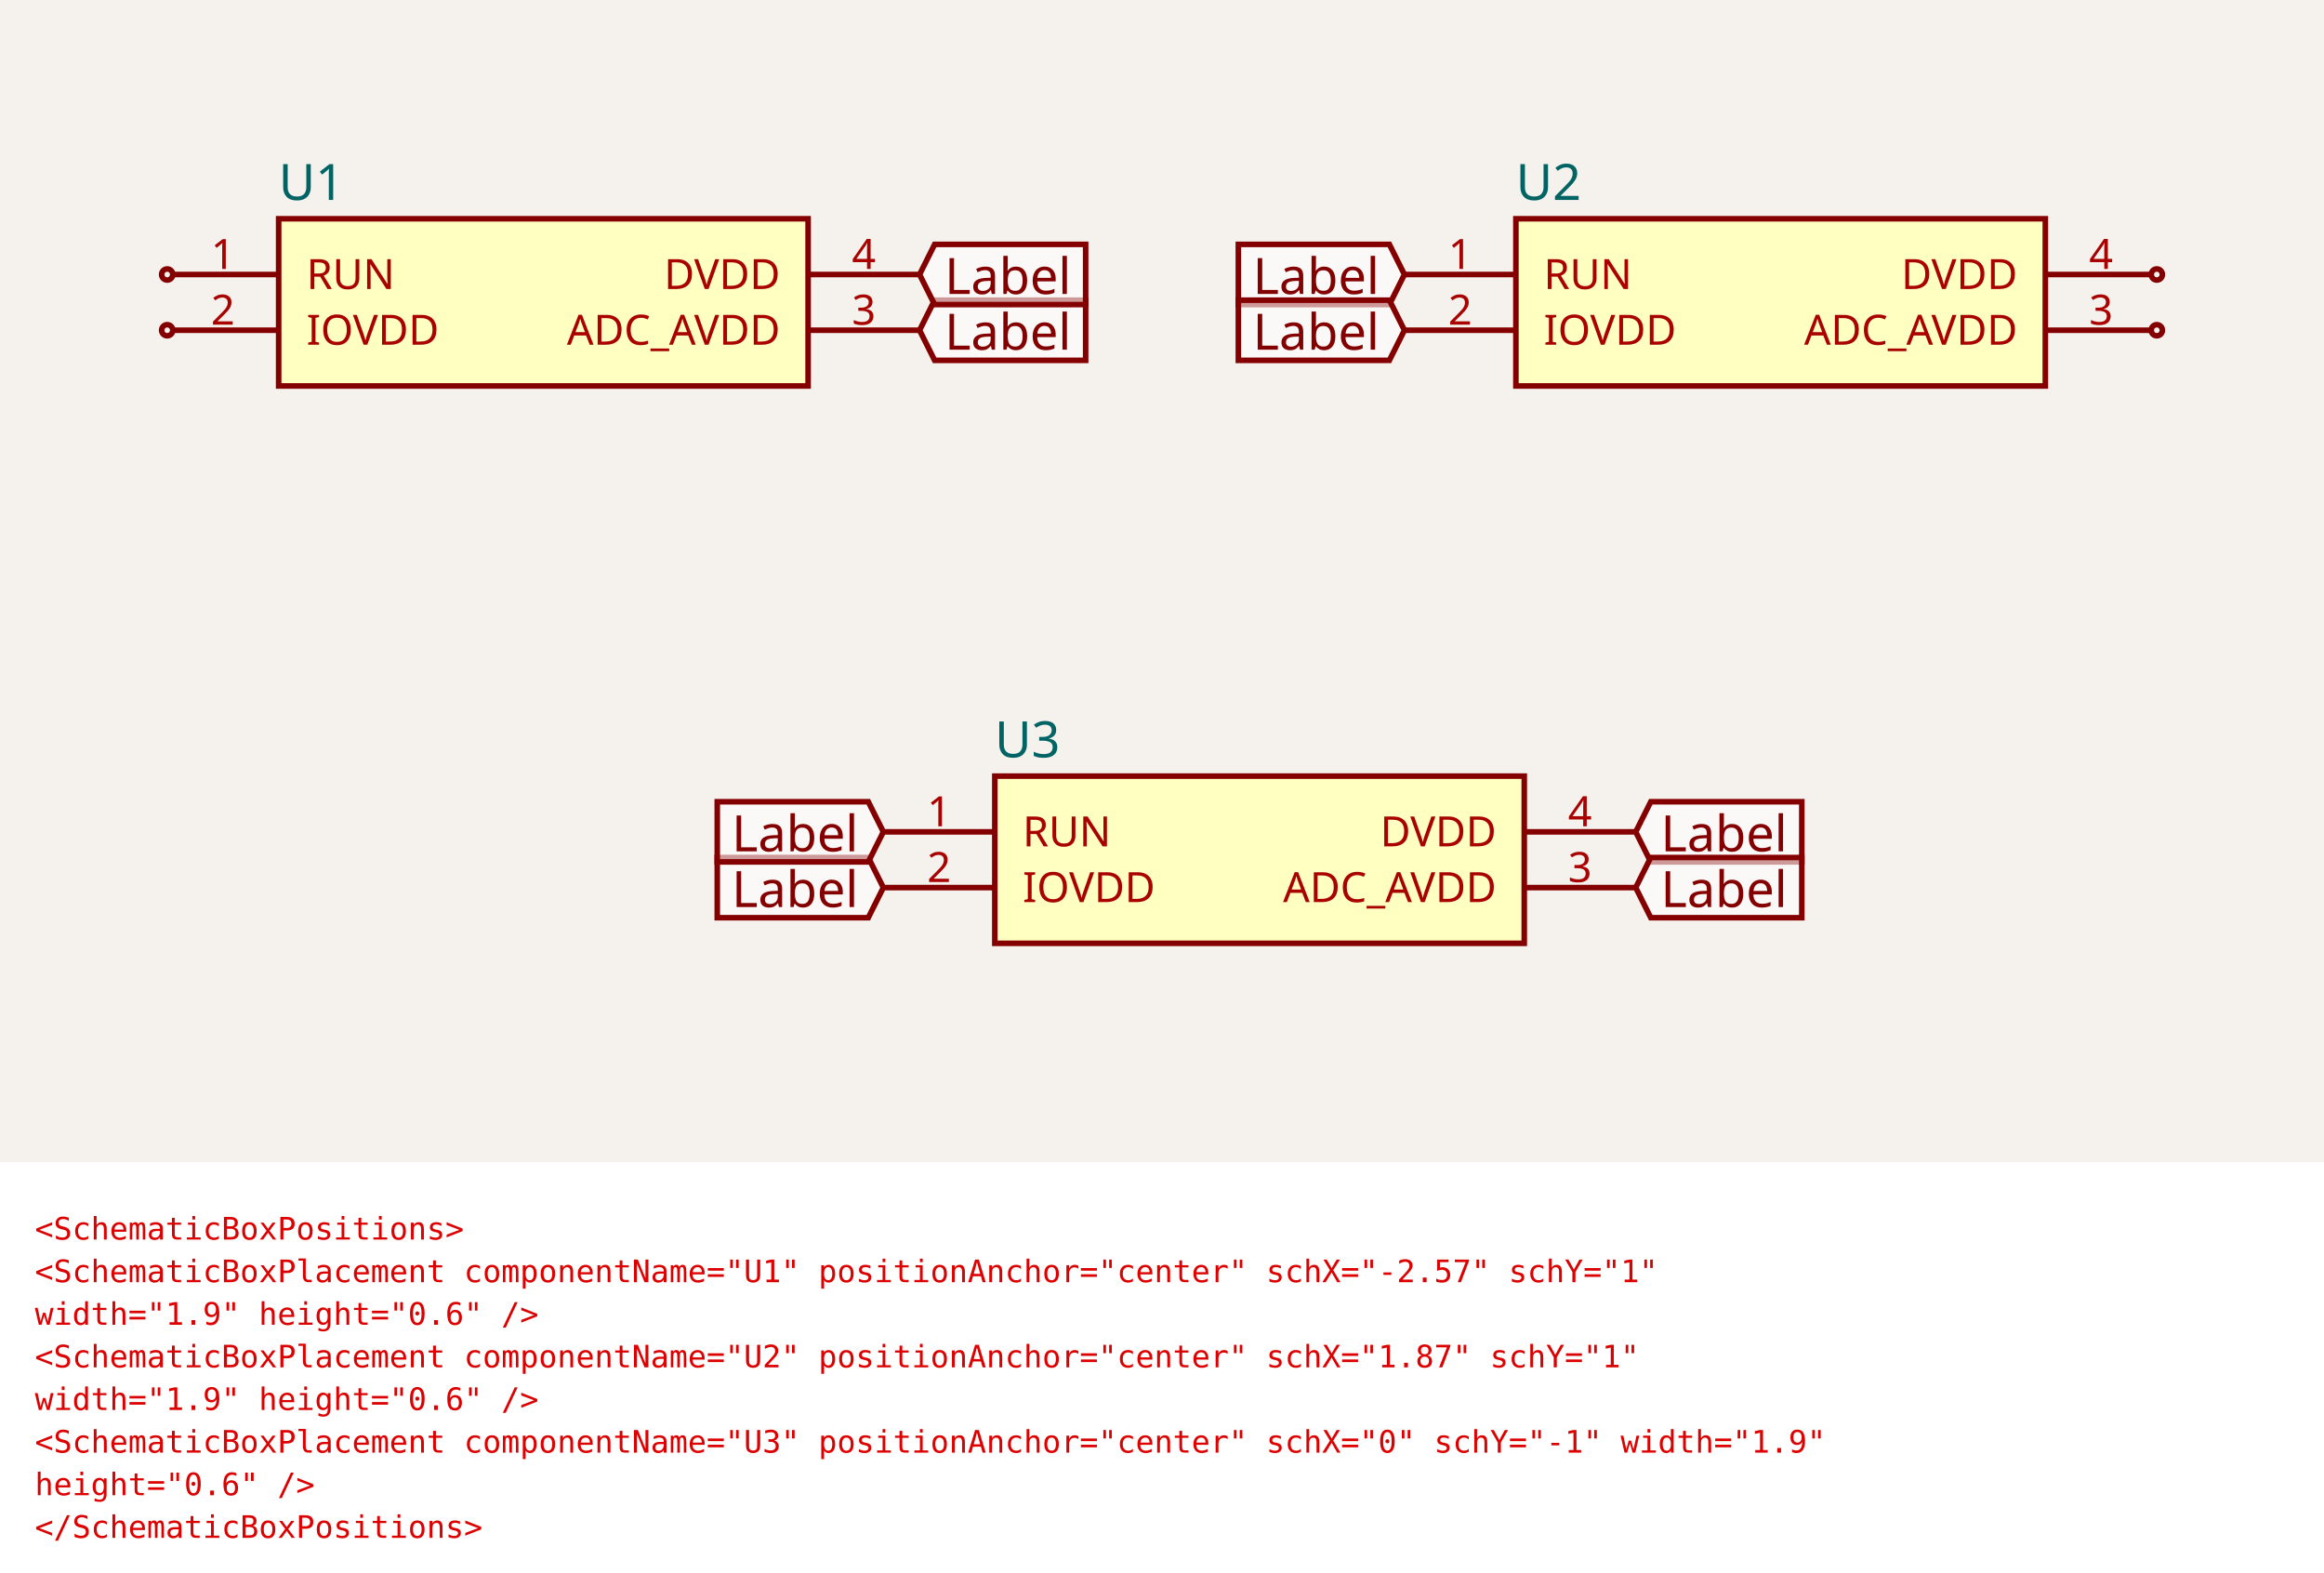
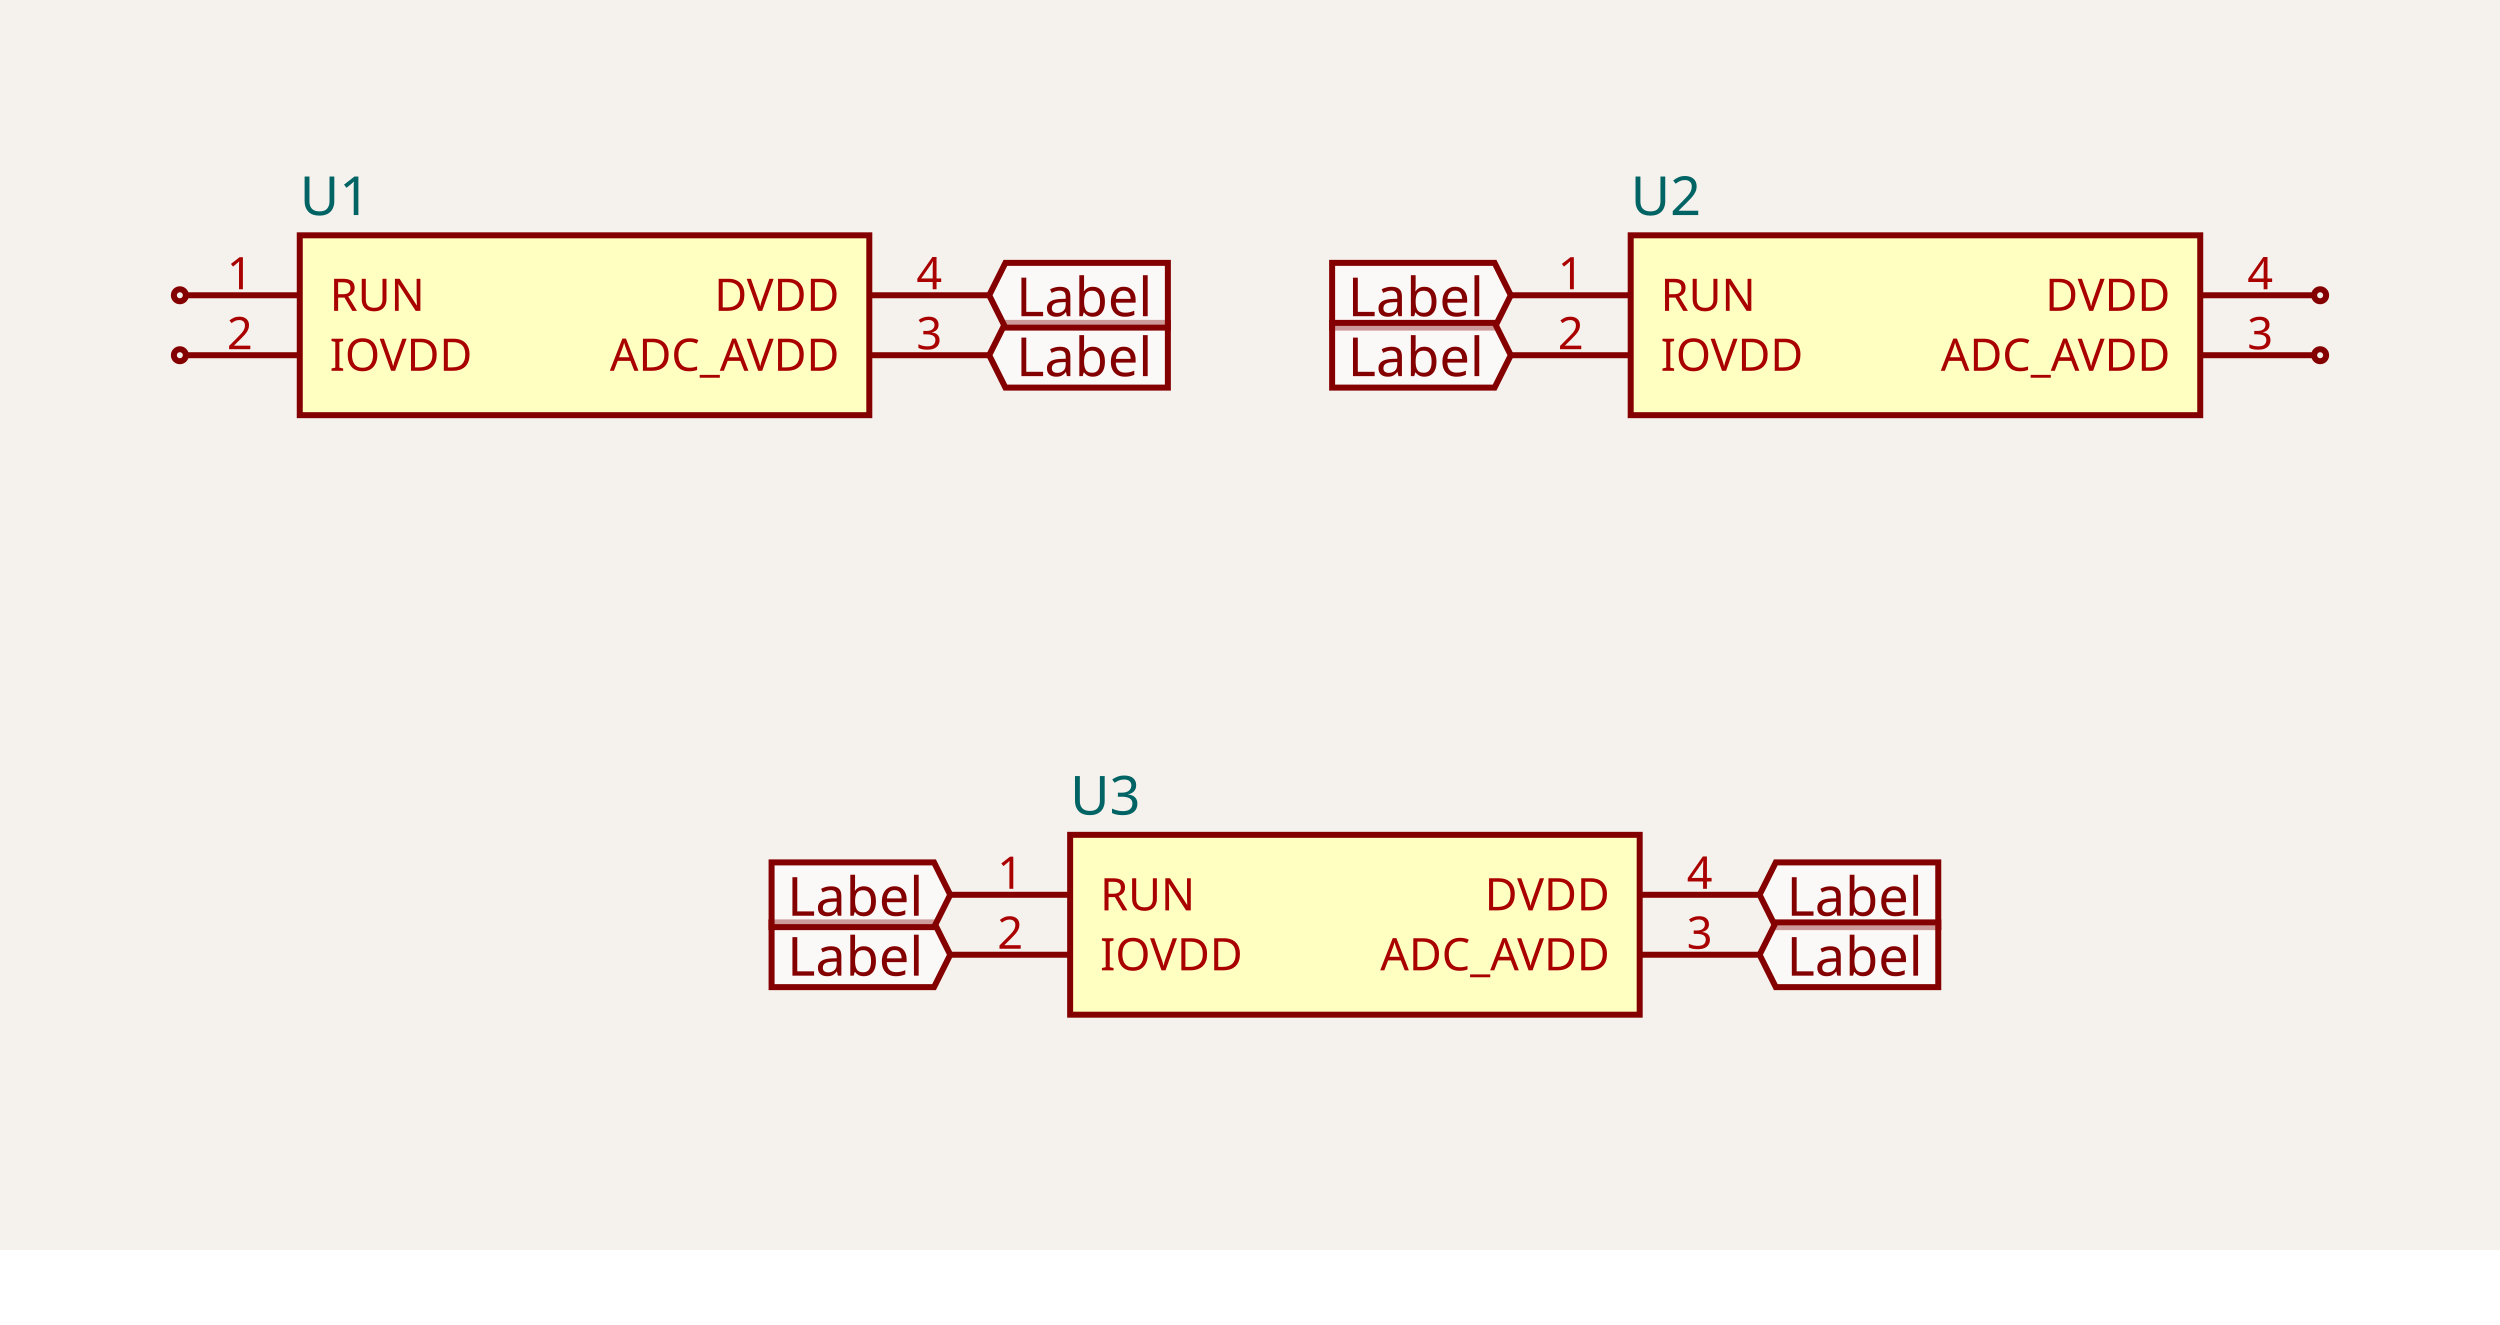
- <svg xmlns="http://www.w3.org/2000/svg" width="1200" height="812" viewBox="0 0 1200 812" role="img" aria-label="schematic analysis fixture">
+ <svg xmlns="http://www.w3.org/2000/svg" width="1200" height="636" viewBox="0 0 1200 636" role="img" aria-label="schematic analysis fixture">
  <g transform="translate(0, 0)">
    <style>
              .boundary { fill: rgb(245, 241, 237); }
              .schematic-boundary { fill: none; stroke: #fff; }
              .component { fill: none; stroke: rgb(132, 0, 0); }
              .chip { fill: rgb(255, 255, 194); stroke: rgb(132, 0, 0); }
              .component-pin { fill: none; stroke: rgb(132, 0, 0); }
              /* Basic per-trace hover fallback */
              .trace:hover {
                filter: invert(1);
              }
              .trace:hover .trace-crossing-outline {
                opacity: 0;
              }
              .trace:hover .trace-junction {
                filter: invert(1);
              }
              /* Net-hover highlighting: when a trace or its overlays are hovered,
                 invert color for all traces (base + overlays) sharing the same
                 subcircuit connectivity key. Also hide crossing outline during hover. */
-               
+ 
              .text { font-family: sans-serif; fill: rgb(0, 150, 0); }
              .pin-number { fill: rgb(169, 0, 0); }
              .port-label { fill: rgb(0, 100, 100); }
              .component-name { fill: rgb(0, 100, 100); }
+ 
            </style>
    <rect class="boundary" x="0" y="0" width="1200" height="600" />
-     <g data-circuit-json-type="schematic_component" data-schematic-component-id="schematic_component_0">
-       <rect class="component chip" x="143.885" y="112.95" width="273.381" height="86.331" stroke-width="2.878px" fill="rgb(255, 255, 194)" stroke="rgb(132, 0, 0)" />
-       <rect class="component-overlay" x="143.885" y="112.95" width="273.381" height="86.331" fill="transparent" />
-       <text x="143.885" y="217.986" fill="#006464" text-anchor="start" dominant-baseline="middle" font-family="sans-serif" font-size="25.899px" transform="rotate(0, 143.8849, 217.9856)" />
-       <text x="143.885" y="94.245" fill="#006464" text-anchor="start" dominant-baseline="middle" font-family="sans-serif" font-size="25.899px" transform="rotate(0, 143.8849, 94.2446)">U1</text>
-       <line class="component-pin" x1="143.885" y1="141.727" x2="89.209" y2="141.727" stroke-width="2.878px" />
-       <g data-schematic-port-id="source_port_0">
-         <circle class="component-pin" cx="86.331" cy="141.727" r="2.878" stroke-width="2.878px" />
+     <g class="sch-component" data-circuit-json-type="schematic_component" data-schematic-component-id="schematic_component_0">
+       <rect class="component chip sch-component-body" x="143.885" y="112.95" width="273.381" height="86.331" stroke-width="2.878px" fill="rgb(255, 255, 194)" stroke="rgb(132, 0, 0)" />
+       <rect class="component-overlay sch-component-overlay" x="143.885" y="112.95" width="273.381" height="86.331" fill="transparent" />
+       <text class="sch-text" x="143.885" y="217.986" fill="#006464" text-anchor="start" dominant-baseline="middle" font-family="sans-serif" font-size="25.899px" transform="rotate(0, 143.8849, 217.9856)" />
+       <text class="sch-text" x="143.885" y="94.245" fill="#006464" text-anchor="start" dominant-baseline="middle" font-family="sans-serif" font-size="25.899px" transform="rotate(0, 143.8849, 94.2446)">U1</text>
+       <line class="component-pin sch-component-pin sch-port-line" x1="143.885" y1="141.727" x2="89.209" y2="141.727" stroke-width="2.878px" />
+       <g class="sch-port" data-schematic-port-id="source_port_0">
+         <circle class="component-pin sch-component-pin sch-port-terminal" cx="86.331" cy="141.727" r="2.878" stroke-width="2.878px" />
        <rect x="83.453" y="138.849" width="5.755" height="5.755" opacity="0" />
      </g>
-       <text class="pin-number" x="115.108" y="138.849" style="font-family: sans-serif;" fill="rgb(169, 0, 0)" text-anchor="middle" dominant-baseline="auto" font-size="21.583px" transform="">1</text>
-       <text class="pin-number" x="158.273" y="141.727" style="font-family: sans-serif;" fill="rgb(169, 0, 0)" text-anchor="start" dominant-baseline="middle" font-size="21.583px" transform="">RUN</text>
-       <line class="component-pin" x1="143.885" y1="170.504" x2="89.209" y2="170.504" stroke-width="2.878px" />
-       <g data-schematic-port-id="source_port_1">
-         <circle class="component-pin" cx="86.331" cy="170.504" r="2.878" stroke-width="2.878px" />
+       <text class="pin-number sch-pin-number" x="115.108" y="138.849" style="font-family: sans-serif;" fill="rgb(169, 0, 0)" text-anchor="middle" dominant-baseline="auto" font-size="21.583px" transform="">1</text>
+       <text class="pin-number sch-pin-label" x="158.273" y="141.727" style="font-family: sans-serif;" fill="rgb(169, 0, 0)" text-anchor="start" dominant-baseline="middle" font-size="21.583px" transform="">RUN</text>
+       <line class="component-pin sch-component-pin sch-port-line" x1="143.885" y1="170.504" x2="89.209" y2="170.504" stroke-width="2.878px" />
+       <g class="sch-port" data-schematic-port-id="source_port_1">
+         <circle class="component-pin sch-component-pin sch-port-terminal" cx="86.331" cy="170.504" r="2.878" stroke-width="2.878px" />
        <rect x="83.453" y="167.626" width="5.755" height="5.755" opacity="0" />
      </g>
-       <text class="pin-number" x="115.108" y="167.626" style="font-family: sans-serif;" fill="rgb(169, 0, 0)" text-anchor="middle" dominant-baseline="auto" font-size="21.583px" transform="">2</text>
-       <text class="pin-number" x="158.273" y="170.504" style="font-family: sans-serif;" fill="rgb(169, 0, 0)" text-anchor="start" dominant-baseline="middle" font-size="21.583px" transform="">IOVDD</text>
-       <line class="component-pin" x1="417.266" y1="170.504" x2="474.82" y2="170.504" stroke-width="2.878px" />
-       <g data-schematic-port-id="source_port_2">
+       <text class="pin-number sch-pin-number" x="115.108" y="167.626" style="font-family: sans-serif;" fill="rgb(169, 0, 0)" text-anchor="middle" dominant-baseline="auto" font-size="21.583px" transform="">2</text>
+       <text class="pin-number sch-pin-label" x="158.273" y="170.504" style="font-family: sans-serif;" fill="rgb(169, 0, 0)" text-anchor="start" dominant-baseline="middle" font-size="21.583px" transform="">IOVDD</text>
+       <line class="component-pin sch-component-pin sch-port-line" x1="417.266" y1="170.504" x2="474.82" y2="170.504" stroke-width="2.878px" />
+       <g class="sch-port" data-schematic-port-id="source_port_2">
        <rect x="471.942" y="167.626" width="5.755" height="5.755" opacity="0" />
      </g>
-       <text class="pin-number" x="446.043" y="167.626" style="font-family: sans-serif;" fill="rgb(169, 0, 0)" text-anchor="middle" dominant-baseline="auto" font-size="21.583px" transform="">3</text>
-       <text class="pin-number" x="402.878" y="170.504" style="font-family: sans-serif;" fill="rgb(169, 0, 0)" text-anchor="end" dominant-baseline="middle" font-size="21.583px" transform="">ADC_AVDD</text>
-       <line class="component-pin" x1="417.266" y1="141.727" x2="474.82" y2="141.727" stroke-width="2.878px" />
-       <g data-schematic-port-id="source_port_3">
+       <text class="pin-number sch-pin-number" x="446.043" y="167.626" style="font-family: sans-serif;" fill="rgb(169, 0, 0)" text-anchor="middle" dominant-baseline="auto" font-size="21.583px" transform="">3</text>
+       <text class="pin-number sch-pin-label" x="402.878" y="170.504" style="font-family: sans-serif;" fill="rgb(169, 0, 0)" text-anchor="end" dominant-baseline="middle" font-size="21.583px" transform="">ADC_AVDD</text>
+       <line class="component-pin sch-component-pin sch-port-line" x1="417.266" y1="141.727" x2="474.82" y2="141.727" stroke-width="2.878px" />
+       <g class="sch-port" data-schematic-port-id="source_port_3">
        <rect x="471.942" y="138.849" width="5.755" height="5.755" opacity="0" />
      </g>
-       <text class="pin-number" x="446.043" y="138.849" style="font-family: sans-serif;" fill="rgb(169, 0, 0)" text-anchor="middle" dominant-baseline="auto" font-size="21.583px" transform="">4</text>
-       <text class="pin-number" x="402.878" y="141.727" style="font-family: sans-serif;" fill="rgb(169, 0, 0)" text-anchor="end" dominant-baseline="middle" font-size="21.583px" transform="">DVDD</text>
+       <text class="pin-number sch-pin-number" x="446.043" y="138.849" style="font-family: sans-serif;" fill="rgb(169, 0, 0)" text-anchor="middle" dominant-baseline="auto" font-size="21.583px" transform="">4</text>
+       <text class="pin-number sch-pin-label" x="402.878" y="141.727" style="font-family: sans-serif;" fill="rgb(169, 0, 0)" text-anchor="end" dominant-baseline="middle" font-size="21.583px" transform="">DVDD</text>
    </g>
-     <g data-circuit-json-type="schematic_component" data-schematic-component-id="schematic_component_1">
-       <rect class="component chip" x="782.734" y="112.95" width="273.381" height="86.331" stroke-width="2.878px" fill="rgb(255, 255, 194)" stroke="rgb(132, 0, 0)" />
-       <rect class="component-overlay" x="782.734" y="112.95" width="273.381" height="86.331" fill="transparent" />
-       <text x="782.734" y="217.986" fill="#006464" text-anchor="start" dominant-baseline="middle" font-family="sans-serif" font-size="25.899px" transform="rotate(0, 782.7338, 217.9856)" />
-       <text x="782.734" y="94.245" fill="#006464" text-anchor="start" dominant-baseline="middle" font-family="sans-serif" font-size="25.899px" transform="rotate(0, 782.7338, 94.2446)">U2</text>
-       <line class="component-pin" x1="782.734" y1="141.727" x2="725.18" y2="141.727" stroke-width="2.878px" />
-       <g data-schematic-port-id="source_port_4">
+     <g class="sch-component" data-circuit-json-type="schematic_component" data-schematic-component-id="schematic_component_1">
+       <rect class="component chip sch-component-body" x="782.734" y="112.95" width="273.381" height="86.331" stroke-width="2.878px" fill="rgb(255, 255, 194)" stroke="rgb(132, 0, 0)" />
+       <rect class="component-overlay sch-component-overlay" x="782.734" y="112.95" width="273.381" height="86.331" fill="transparent" />
+       <text class="sch-text" x="782.734" y="217.986" fill="#006464" text-anchor="start" dominant-baseline="middle" font-family="sans-serif" font-size="25.899px" transform="rotate(0, 782.7338, 217.9856)" />
+       <text class="sch-text" x="782.734" y="94.245" fill="#006464" text-anchor="start" dominant-baseline="middle" font-family="sans-serif" font-size="25.899px" transform="rotate(0, 782.7338, 94.2446)">U2</text>
+       <line class="component-pin sch-component-pin sch-port-line" x1="782.734" y1="141.727" x2="725.18" y2="141.727" stroke-width="2.878px" />
+       <g class="sch-port" data-schematic-port-id="source_port_4">
        <rect x="722.302" y="138.849" width="5.755" height="5.755" opacity="0" />
      </g>
-       <text class="pin-number" x="753.957" y="138.849" style="font-family: sans-serif;" fill="rgb(169, 0, 0)" text-anchor="middle" dominant-baseline="auto" font-size="21.583px" transform="">1</text>
-       <text class="pin-number" x="797.122" y="141.727" style="font-family: sans-serif;" fill="rgb(169, 0, 0)" text-anchor="start" dominant-baseline="middle" font-size="21.583px" transform="">RUN</text>
-       <line class="component-pin" x1="782.734" y1="170.504" x2="725.18" y2="170.504" stroke-width="2.878px" />
-       <g data-schematic-port-id="source_port_5">
+       <text class="pin-number sch-pin-number" x="753.957" y="138.849" style="font-family: sans-serif;" fill="rgb(169, 0, 0)" text-anchor="middle" dominant-baseline="auto" font-size="21.583px" transform="">1</text>
+       <text class="pin-number sch-pin-label" x="797.122" y="141.727" style="font-family: sans-serif;" fill="rgb(169, 0, 0)" text-anchor="start" dominant-baseline="middle" font-size="21.583px" transform="">RUN</text>
+       <line class="component-pin sch-component-pin sch-port-line" x1="782.734" y1="170.504" x2="725.18" y2="170.504" stroke-width="2.878px" />
+       <g class="sch-port" data-schematic-port-id="source_port_5">
        <rect x="722.302" y="167.626" width="5.755" height="5.755" opacity="0" />
      </g>
-       <text class="pin-number" x="753.957" y="167.626" style="font-family: sans-serif;" fill="rgb(169, 0, 0)" text-anchor="middle" dominant-baseline="auto" font-size="21.583px" transform="">2</text>
-       <text class="pin-number" x="797.122" y="170.504" style="font-family: sans-serif;" fill="rgb(169, 0, 0)" text-anchor="start" dominant-baseline="middle" font-size="21.583px" transform="">IOVDD</text>
-       <line class="component-pin" x1="1056.115" y1="170.504" x2="1110.791" y2="170.504" stroke-width="2.878px" />
-       <g data-schematic-port-id="source_port_6">
-         <circle class="component-pin" cx="1113.669" cy="170.504" r="2.878" stroke-width="2.878px" />
+       <text class="pin-number sch-pin-number" x="753.957" y="167.626" style="font-family: sans-serif;" fill="rgb(169, 0, 0)" text-anchor="middle" dominant-baseline="auto" font-size="21.583px" transform="">2</text>
+       <text class="pin-number sch-pin-label" x="797.122" y="170.504" style="font-family: sans-serif;" fill="rgb(169, 0, 0)" text-anchor="start" dominant-baseline="middle" font-size="21.583px" transform="">IOVDD</text>
+       <line class="component-pin sch-component-pin sch-port-line" x1="1056.115" y1="170.504" x2="1110.791" y2="170.504" stroke-width="2.878px" />
+       <g class="sch-port" data-schematic-port-id="source_port_6">
+         <circle class="component-pin sch-component-pin sch-port-terminal" cx="1113.669" cy="170.504" r="2.878" stroke-width="2.878px" />
        <rect x="1110.791" y="167.626" width="5.755" height="5.755" opacity="0" />
      </g>
-       <text class="pin-number" x="1084.892" y="167.626" style="font-family: sans-serif;" fill="rgb(169, 0, 0)" text-anchor="middle" dominant-baseline="auto" font-size="21.583px" transform="">3</text>
-       <text class="pin-number" x="1041.727" y="170.504" style="font-family: sans-serif;" fill="rgb(169, 0, 0)" text-anchor="end" dominant-baseline="middle" font-size="21.583px" transform="">ADC_AVDD</text>
-       <line class="component-pin" x1="1056.115" y1="141.727" x2="1110.791" y2="141.727" stroke-width="2.878px" />
-       <g data-schematic-port-id="source_port_7">
-         <circle class="component-pin" cx="1113.669" cy="141.727" r="2.878" stroke-width="2.878px" />
+       <text class="pin-number sch-pin-number" x="1084.892" y="167.626" style="font-family: sans-serif;" fill="rgb(169, 0, 0)" text-anchor="middle" dominant-baseline="auto" font-size="21.583px" transform="">3</text>
+       <text class="pin-number sch-pin-label" x="1041.727" y="170.504" style="font-family: sans-serif;" fill="rgb(169, 0, 0)" text-anchor="end" dominant-baseline="middle" font-size="21.583px" transform="">ADC_AVDD</text>
+       <line class="component-pin sch-component-pin sch-port-line" x1="1056.115" y1="141.727" x2="1110.791" y2="141.727" stroke-width="2.878px" />
+       <g class="sch-port" data-schematic-port-id="source_port_7">
+         <circle class="component-pin sch-component-pin sch-port-terminal" cx="1113.669" cy="141.727" r="2.878" stroke-width="2.878px" />
        <rect x="1110.791" y="138.849" width="5.755" height="5.755" opacity="0" />
      </g>
-       <text class="pin-number" x="1084.892" y="138.849" style="font-family: sans-serif;" fill="rgb(169, 0, 0)" text-anchor="middle" dominant-baseline="auto" font-size="21.583px" transform="">4</text>
-       <text class="pin-number" x="1041.727" y="141.727" style="font-family: sans-serif;" fill="rgb(169, 0, 0)" text-anchor="end" dominant-baseline="middle" font-size="21.583px" transform="">DVDD</text>
+       <text class="pin-number sch-pin-number" x="1084.892" y="138.849" style="font-family: sans-serif;" fill="rgb(169, 0, 0)" text-anchor="middle" dominant-baseline="auto" font-size="21.583px" transform="">4</text>
+       <text class="pin-number sch-pin-label" x="1041.727" y="141.727" style="font-family: sans-serif;" fill="rgb(169, 0, 0)" text-anchor="end" dominant-baseline="middle" font-size="21.583px" transform="">DVDD</text>
    </g>
-     <g data-circuit-json-type="schematic_component" data-schematic-component-id="schematic_component_2">
-       <rect class="component chip" x="513.669" y="400.719" width="273.381" height="86.331" stroke-width="2.878px" fill="rgb(255, 255, 194)" stroke="rgb(132, 0, 0)" />
-       <rect class="component-overlay" x="513.669" y="400.719" width="273.381" height="86.331" fill="transparent" />
-       <text x="513.669" y="505.755" fill="#006464" text-anchor="start" dominant-baseline="middle" font-family="sans-serif" font-size="25.899px" transform="rotate(0, 513.6691, 505.7554)" />
-       <text x="513.669" y="382.014" fill="#006464" text-anchor="start" dominant-baseline="middle" font-family="sans-serif" font-size="25.899px" transform="rotate(0, 513.6691, 382.0144)">U3</text>
-       <line class="component-pin" x1="513.669" y1="429.496" x2="456.115" y2="429.496" stroke-width="2.878px" />
-       <g data-schematic-port-id="source_port_8">
+     <g class="sch-component" data-circuit-json-type="schematic_component" data-schematic-component-id="schematic_component_2">
+       <rect class="component chip sch-component-body" x="513.669" y="400.719" width="273.381" height="86.331" stroke-width="2.878px" fill="rgb(255, 255, 194)" stroke="rgb(132, 0, 0)" />
+       <rect class="component-overlay sch-component-overlay" x="513.669" y="400.719" width="273.381" height="86.331" fill="transparent" />
+       <text class="sch-text" x="513.669" y="505.755" fill="#006464" text-anchor="start" dominant-baseline="middle" font-family="sans-serif" font-size="25.899px" transform="rotate(0, 513.6691, 505.7554)" />
+       <text class="sch-text" x="513.669" y="382.014" fill="#006464" text-anchor="start" dominant-baseline="middle" font-family="sans-serif" font-size="25.899px" transform="rotate(0, 513.6691, 382.0144)">U3</text>
+       <line class="component-pin sch-component-pin sch-port-line" x1="513.669" y1="429.496" x2="456.115" y2="429.496" stroke-width="2.878px" />
+       <g class="sch-port" data-schematic-port-id="source_port_8">
        <rect x="453.237" y="426.619" width="5.755" height="5.755" opacity="0" />
      </g>
-       <text class="pin-number" x="484.892" y="426.619" style="font-family: sans-serif;" fill="rgb(169, 0, 0)" text-anchor="middle" dominant-baseline="auto" font-size="21.583px" transform="">1</text>
-       <text class="pin-number" x="528.058" y="429.496" style="font-family: sans-serif;" fill="rgb(169, 0, 0)" text-anchor="start" dominant-baseline="middle" font-size="21.583px" transform="">RUN</text>
-       <line class="component-pin" x1="513.669" y1="458.273" x2="456.115" y2="458.273" stroke-width="2.878px" />
-       <g data-schematic-port-id="source_port_9">
+       <text class="pin-number sch-pin-number" x="484.892" y="426.619" style="font-family: sans-serif;" fill="rgb(169, 0, 0)" text-anchor="middle" dominant-baseline="auto" font-size="21.583px" transform="">1</text>
+       <text class="pin-number sch-pin-label" x="528.058" y="429.496" style="font-family: sans-serif;" fill="rgb(169, 0, 0)" text-anchor="start" dominant-baseline="middle" font-size="21.583px" transform="">RUN</text>
+       <line class="component-pin sch-component-pin sch-port-line" x1="513.669" y1="458.273" x2="456.115" y2="458.273" stroke-width="2.878px" />
+       <g class="sch-port" data-schematic-port-id="source_port_9">
        <rect x="453.237" y="455.396" width="5.755" height="5.755" opacity="0" />
      </g>
-       <text class="pin-number" x="484.892" y="455.396" style="font-family: sans-serif;" fill="rgb(169, 0, 0)" text-anchor="middle" dominant-baseline="auto" font-size="21.583px" transform="">2</text>
-       <text class="pin-number" x="528.058" y="458.273" style="font-family: sans-serif;" fill="rgb(169, 0, 0)" text-anchor="start" dominant-baseline="middle" font-size="21.583px" transform="">IOVDD</text>
-       <line class="component-pin" x1="787.05" y1="458.273" x2="844.604" y2="458.273" stroke-width="2.878px" />
-       <g data-schematic-port-id="source_port_10">
+       <text class="pin-number sch-pin-number" x="484.892" y="455.396" style="font-family: sans-serif;" fill="rgb(169, 0, 0)" text-anchor="middle" dominant-baseline="auto" font-size="21.583px" transform="">2</text>
+       <text class="pin-number sch-pin-label" x="528.058" y="458.273" style="font-family: sans-serif;" fill="rgb(169, 0, 0)" text-anchor="start" dominant-baseline="middle" font-size="21.583px" transform="">IOVDD</text>
+       <line class="component-pin sch-component-pin sch-port-line" x1="787.05" y1="458.273" x2="844.604" y2="458.273" stroke-width="2.878px" />
+       <g class="sch-port" data-schematic-port-id="source_port_10">
        <rect x="841.727" y="455.396" width="5.755" height="5.755" opacity="0" />
      </g>
-       <text class="pin-number" x="815.827" y="455.396" style="font-family: sans-serif;" fill="rgb(169, 0, 0)" text-anchor="middle" dominant-baseline="auto" font-size="21.583px" transform="">3</text>
-       <text class="pin-number" x="772.662" y="458.273" style="font-family: sans-serif;" fill="rgb(169, 0, 0)" text-anchor="end" dominant-baseline="middle" font-size="21.583px" transform="">ADC_AVDD</text>
-       <line class="component-pin" x1="787.05" y1="429.496" x2="844.604" y2="429.496" stroke-width="2.878px" />
-       <g data-schematic-port-id="source_port_11">
+       <text class="pin-number sch-pin-number" x="815.827" y="455.396" style="font-family: sans-serif;" fill="rgb(169, 0, 0)" text-anchor="middle" dominant-baseline="auto" font-size="21.583px" transform="">3</text>
+       <text class="pin-number sch-pin-label" x="772.662" y="458.273" style="font-family: sans-serif;" fill="rgb(169, 0, 0)" text-anchor="end" dominant-baseline="middle" font-size="21.583px" transform="">ADC_AVDD</text>
+       <line class="component-pin sch-component-pin sch-port-line" x1="787.05" y1="429.496" x2="844.604" y2="429.496" stroke-width="2.878px" />
+       <g class="sch-port" data-schematic-port-id="source_port_11">
        <rect x="841.727" y="426.619" width="5.755" height="5.755" opacity="0" />
      </g>
-       <text class="pin-number" x="815.827" y="426.619" style="font-family: sans-serif;" fill="rgb(169, 0, 0)" text-anchor="middle" dominant-baseline="auto" font-size="21.583px" transform="">4</text>
-       <text class="pin-number" x="772.662" y="429.496" style="font-family: sans-serif;" fill="rgb(169, 0, 0)" text-anchor="end" dominant-baseline="middle" font-size="21.583px" transform="">DVDD</text>
+       <text class="pin-number sch-pin-number" x="815.827" y="426.619" style="font-family: sans-serif;" fill="rgb(169, 0, 0)" text-anchor="middle" dominant-baseline="auto" font-size="21.583px" transform="">4</text>
+       <text class="pin-number sch-pin-label" x="772.662" y="429.496" style="font-family: sans-serif;" fill="rgb(169, 0, 0)" text-anchor="end" dominant-baseline="middle" font-size="21.583px" transform="">DVDD</text>
    </g>
-     <g class="schematic-port-hover" data-schematic-port-id="source_port_0">
+     <g class="schematic-port-hover sch-port-hover" data-schematic-port-id="source_port_0">
      <circle cx="86.331" cy="141.727" r="5.755" fill="red" opacity="0" />
    </g>
-     <g class="schematic-port-hover" data-schematic-port-id="source_port_1">
+     <g class="schematic-port-hover sch-port-hover" data-schematic-port-id="source_port_1">
      <circle cx="86.331" cy="170.504" r="5.755" fill="red" opacity="0" />
    </g>
-     <g class="schematic-port-hover" data-schematic-port-id="source_port_2">
+     <g class="schematic-port-hover sch-port-hover" data-schematic-port-id="source_port_2">
      <circle cx="474.82" cy="170.504" r="5.755" fill="red" opacity="0" />
    </g>
-     <g class="schematic-port-hover" data-schematic-port-id="source_port_3">
+     <g class="schematic-port-hover sch-port-hover" data-schematic-port-id="source_port_3">
      <circle cx="474.82" cy="141.727" r="5.755" fill="red" opacity="0" />
    </g>
-     <g class="schematic-port-hover" data-schematic-port-id="source_port_4">
+     <g class="schematic-port-hover sch-port-hover" data-schematic-port-id="source_port_4">
      <circle cx="725.18" cy="141.727" r="5.755" fill="red" opacity="0" />
    </g>
-     <g class="schematic-port-hover" data-schematic-port-id="source_port_5">
+     <g class="schematic-port-hover sch-port-hover" data-schematic-port-id="source_port_5">
      <circle cx="725.18" cy="170.504" r="5.755" fill="red" opacity="0" />
    </g>
-     <g class="schematic-port-hover" data-schematic-port-id="source_port_6">
+     <g class="schematic-port-hover sch-port-hover" data-schematic-port-id="source_port_6">
      <circle cx="1113.669" cy="170.504" r="5.755" fill="red" opacity="0" />
    </g>
-     <g class="schematic-port-hover" data-schematic-port-id="source_port_7">
+     <g class="schematic-port-hover sch-port-hover" data-schematic-port-id="source_port_7">
      <circle cx="1113.669" cy="141.727" r="5.755" fill="red" opacity="0" />
    </g>
-     <g class="schematic-port-hover" data-schematic-port-id="source_port_8">
+     <g class="schematic-port-hover sch-port-hover" data-schematic-port-id="source_port_8">
      <circle cx="456.115" cy="429.496" r="5.755" fill="red" opacity="0" />
    </g>
-     <g class="schematic-port-hover" data-schematic-port-id="source_port_9">
+     <g class="schematic-port-hover sch-port-hover" data-schematic-port-id="source_port_9">
      <circle cx="456.115" cy="458.273" r="5.755" fill="red" opacity="0" />
    </g>
-     <g class="schematic-port-hover" data-schematic-port-id="source_port_10">
+     <g class="schematic-port-hover sch-port-hover" data-schematic-port-id="source_port_10">
      <circle cx="844.604" cy="458.273" r="5.755" fill="red" opacity="0" />
    </g>
-     <g class="schematic-port-hover" data-schematic-port-id="source_port_11">
+     <g class="schematic-port-hover sch-port-hover" data-schematic-port-id="source_port_11">
      <circle cx="844.604" cy="429.496" r="5.755" fill="red" opacity="0" />
    </g>
-     <path class="net-label" d="     M 474.82,170.504     L 482.59,154.964     L 560.576,154.964     L 560.576,186.043     L 482.59,186.043     Z   " fill="rgba(255, 255, 255, 0.6)" stroke="rgb(132, 0, 0)" stroke-width="2.878px" />
-     <text class="net-label-text" x="487.77" y="170.504" fill="rgb(132, 0, 0)" text-anchor="start" dominant-baseline="central" font-family="sans-serif" font-variant-numeric="tabular-nums" font-size="25.899px" transform="">Label</text>
-     <path class="net-label" d="     M 456.115,458.273     L 448.345,473.813     L 370.36,473.813     L 370.36,442.734     L 448.345,442.734     Z   " fill="rgba(255, 255, 255, 0.6)" stroke="rgb(132, 0, 0)" stroke-width="2.878px" />
-     <text class="net-label-text" x="443.165" y="458.273" fill="rgb(132, 0, 0)" text-anchor="end" dominant-baseline="central" font-family="sans-serif" font-variant-numeric="tabular-nums" font-size="25.899px" transform="">Label</text>
-     <path class="net-label" d="     M 474.82,141.727     L 482.59,126.187     L 560.576,126.187     L 560.576,157.266     L 482.59,157.266     Z   " fill="rgba(255, 255, 255, 0.6)" stroke="rgb(132, 0, 0)" stroke-width="2.878px" />
-     <text class="net-label-text" x="487.77" y="141.727" fill="rgb(132, 0, 0)" text-anchor="start" dominant-baseline="central" font-family="sans-serif" font-variant-numeric="tabular-nums" font-size="25.899px" transform="">Label</text>
-     <path class="net-label" d="     M 456.115,429.496     L 448.345,445.036     L 370.36,445.036     L 370.36,413.957     L 448.345,413.957     Z   " fill="rgba(255, 255, 255, 0.6)" stroke="rgb(132, 0, 0)" stroke-width="2.878px" />
-     <text class="net-label-text" x="443.165" y="429.496" fill="rgb(132, 0, 0)" text-anchor="end" dominant-baseline="central" font-family="sans-serif" font-variant-numeric="tabular-nums" font-size="25.899px" transform="">Label</text>
-     <path class="net-label" d="     M 725.18,141.727     L 717.41,157.266     L 639.424,157.266     L 639.424,126.187     L 717.41,126.187     Z   " fill="rgba(255, 255, 255, 0.6)" stroke="rgb(132, 0, 0)" stroke-width="2.878px" />
-     <text class="net-label-text" x="712.23" y="141.727" fill="rgb(132, 0, 0)" text-anchor="end" dominant-baseline="central" font-family="sans-serif" font-variant-numeric="tabular-nums" font-size="25.899px" transform="">Label</text>
-     <path class="net-label" d="     M 844.604,429.496     L 852.374,413.957     L 930.36,413.957     L 930.36,445.036     L 852.374,445.036     Z   " fill="rgba(255, 255, 255, 0.6)" stroke="rgb(132, 0, 0)" stroke-width="2.878px" />
-     <text class="net-label-text" x="857.554" y="429.496" fill="rgb(132, 0, 0)" text-anchor="start" dominant-baseline="central" font-family="sans-serif" font-variant-numeric="tabular-nums" font-size="25.899px" transform="">Label</text>
-     <path class="net-label" d="     M 725.18,170.504     L 717.41,186.043     L 639.424,186.043     L 639.424,154.964     L 717.41,154.964     Z   " fill="rgba(255, 255, 255, 0.6)" stroke="rgb(132, 0, 0)" stroke-width="2.878px" />
-     <text class="net-label-text" x="712.23" y="170.504" fill="rgb(132, 0, 0)" text-anchor="end" dominant-baseline="central" font-family="sans-serif" font-variant-numeric="tabular-nums" font-size="25.899px" transform="">Label</text>
-     <path class="net-label" d="     M 844.604,458.273     L 852.374,442.734     L 930.36,442.734     L 930.36,473.813     L 852.374,473.813     Z   " fill="rgba(255, 255, 255, 0.6)" stroke="rgb(132, 0, 0)" stroke-width="2.878px" />
-     <text class="net-label-text" x="857.554" y="458.273" fill="rgb(132, 0, 0)" text-anchor="start" dominant-baseline="central" font-family="sans-serif" font-variant-numeric="tabular-nums" font-size="25.899px" transform="">Label</text>
+     <path class="net-label sch-net-label" d="     M 474.82,170.504     L 482.59,154.964     L 560.576,154.964     L 560.576,186.043     L 482.59,186.043     Z   " fill="rgba(255, 255, 255, 0.6)" stroke="rgb(132, 0, 0)" stroke-width="2.878px" />
+     <text class="net-label-text sch-net-label-text" x="487.77" y="170.504" fill="rgb(132, 0, 0)" text-anchor="start" dominant-baseline="central" font-family="sans-serif" font-variant-numeric="tabular-nums" font-size="25.899px" transform="">Label</text>
+     <path class="net-label sch-net-label" d="     M 456.115,458.273     L 448.345,473.813     L 370.36,473.813     L 370.36,442.734     L 448.345,442.734     Z   " fill="rgba(255, 255, 255, 0.6)" stroke="rgb(132, 0, 0)" stroke-width="2.878px" />
+     <text class="net-label-text sch-net-label-text" x="443.165" y="458.273" fill="rgb(132, 0, 0)" text-anchor="end" dominant-baseline="central" font-family="sans-serif" font-variant-numeric="tabular-nums" font-size="25.899px" transform="">Label</text>
+     <path class="net-label sch-net-label" d="     M 474.82,141.727     L 482.59,126.187     L 560.576,126.187     L 560.576,157.266     L 482.59,157.266     Z   " fill="rgba(255, 255, 255, 0.6)" stroke="rgb(132, 0, 0)" stroke-width="2.878px" />
+     <text class="net-label-text sch-net-label-text" x="487.77" y="141.727" fill="rgb(132, 0, 0)" text-anchor="start" dominant-baseline="central" font-family="sans-serif" font-variant-numeric="tabular-nums" font-size="25.899px" transform="">Label</text>
+     <path class="net-label sch-net-label" d="     M 456.115,429.496     L 448.345,445.036     L 370.36,445.036     L 370.36,413.957     L 448.345,413.957     Z   " fill="rgba(255, 255, 255, 0.6)" stroke="rgb(132, 0, 0)" stroke-width="2.878px" />
+     <text class="net-label-text sch-net-label-text" x="443.165" y="429.496" fill="rgb(132, 0, 0)" text-anchor="end" dominant-baseline="central" font-family="sans-serif" font-variant-numeric="tabular-nums" font-size="25.899px" transform="">Label</text>
+     <path class="net-label sch-net-label" d="     M 725.18,141.727     L 717.41,157.266     L 639.424,157.266     L 639.424,126.187     L 717.41,126.187     Z   " fill="rgba(255, 255, 255, 0.6)" stroke="rgb(132, 0, 0)" stroke-width="2.878px" />
+     <text class="net-label-text sch-net-label-text" x="712.23" y="141.727" fill="rgb(132, 0, 0)" text-anchor="end" dominant-baseline="central" font-family="sans-serif" font-variant-numeric="tabular-nums" font-size="25.899px" transform="">Label</text>
+     <path class="net-label sch-net-label" d="     M 844.604,429.496     L 852.374,413.957     L 930.36,413.957     L 930.36,445.036     L 852.374,445.036     Z   " fill="rgba(255, 255, 255, 0.6)" stroke="rgb(132, 0, 0)" stroke-width="2.878px" />
+     <text class="net-label-text sch-net-label-text" x="857.554" y="429.496" fill="rgb(132, 0, 0)" text-anchor="start" dominant-baseline="central" font-family="sans-serif" font-variant-numeric="tabular-nums" font-size="25.899px" transform="">Label</text>
+     <path class="net-label sch-net-label" d="     M 725.18,170.504     L 717.41,186.043     L 639.424,186.043     L 639.424,154.964     L 717.41,154.964     Z   " fill="rgba(255, 255, 255, 0.6)" stroke="rgb(132, 0, 0)" stroke-width="2.878px" />
+     <text class="net-label-text sch-net-label-text" x="712.23" y="170.504" fill="rgb(132, 0, 0)" text-anchor="end" dominant-baseline="central" font-family="sans-serif" font-variant-numeric="tabular-nums" font-size="25.899px" transform="">Label</text>
+     <path class="net-label sch-net-label" d="     M 844.604,458.273     L 852.374,442.734     L 930.36,442.734     L 930.36,473.813     L 852.374,473.813     Z   " fill="rgba(255, 255, 255, 0.6)" stroke="rgb(132, 0, 0)" stroke-width="2.878px" />
+     <text class="net-label-text sch-net-label-text" x="857.554" y="458.273" fill="rgb(132, 0, 0)" text-anchor="start" dominant-baseline="central" font-family="sans-serif" font-variant-numeric="tabular-nums" font-size="25.899px" transform="">Label</text>
  </g>
  <g transform="translate(0, 600) scale(1, 1) translate(0, 0)">
    <rect width="100%" height="100%" fill="#fff" />
    <text x="18" y="40" fill="#d00" font-family="Menlo, Consolas, monospace" font-size="16">
-       <tspan x="18" dy="0">&lt;SchematicBoxPositions&gt;</tspan>
-       <tspan x="18" dy="22">&lt;SchematicBoxPlacement componentName="U1" positionAnchor="center" schX="-2.57" schY="1"</tspan>
-       <tspan x="18" dy="22">  width="1.9" height="0.6" /&gt;</tspan>
-       <tspan x="18" dy="22">&lt;SchematicBoxPlacement componentName="U2" positionAnchor="center" schX="1.87" schY="1"</tspan>
-       <tspan x="18" dy="22">  width="1.9" height="0.6" /&gt;</tspan>
-       <tspan x="18" dy="22">&lt;SchematicBoxPlacement componentName="U3" positionAnchor="center" schX="0" schY="-1" width="1.9"</tspan>
-       <tspan x="18" dy="22">  height="0.6" /&gt;</tspan>
-       <tspan x="18" dy="22">&lt;/SchematicBoxPositions&gt;</tspan>
-     </text>
+ </text>
  </g>
</svg>
